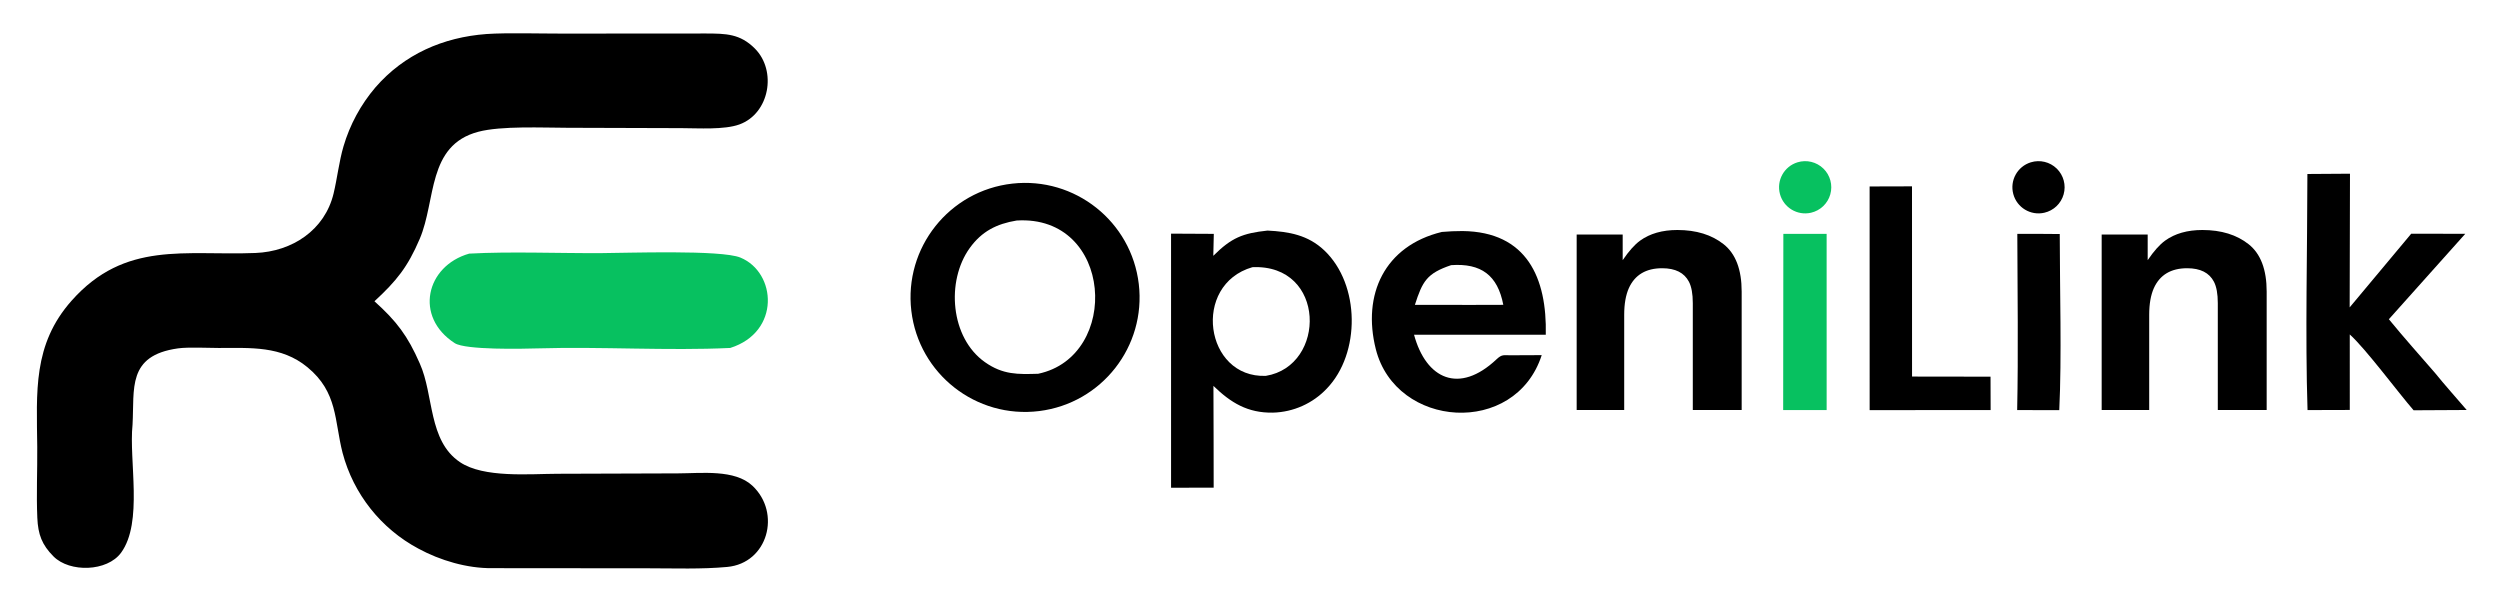
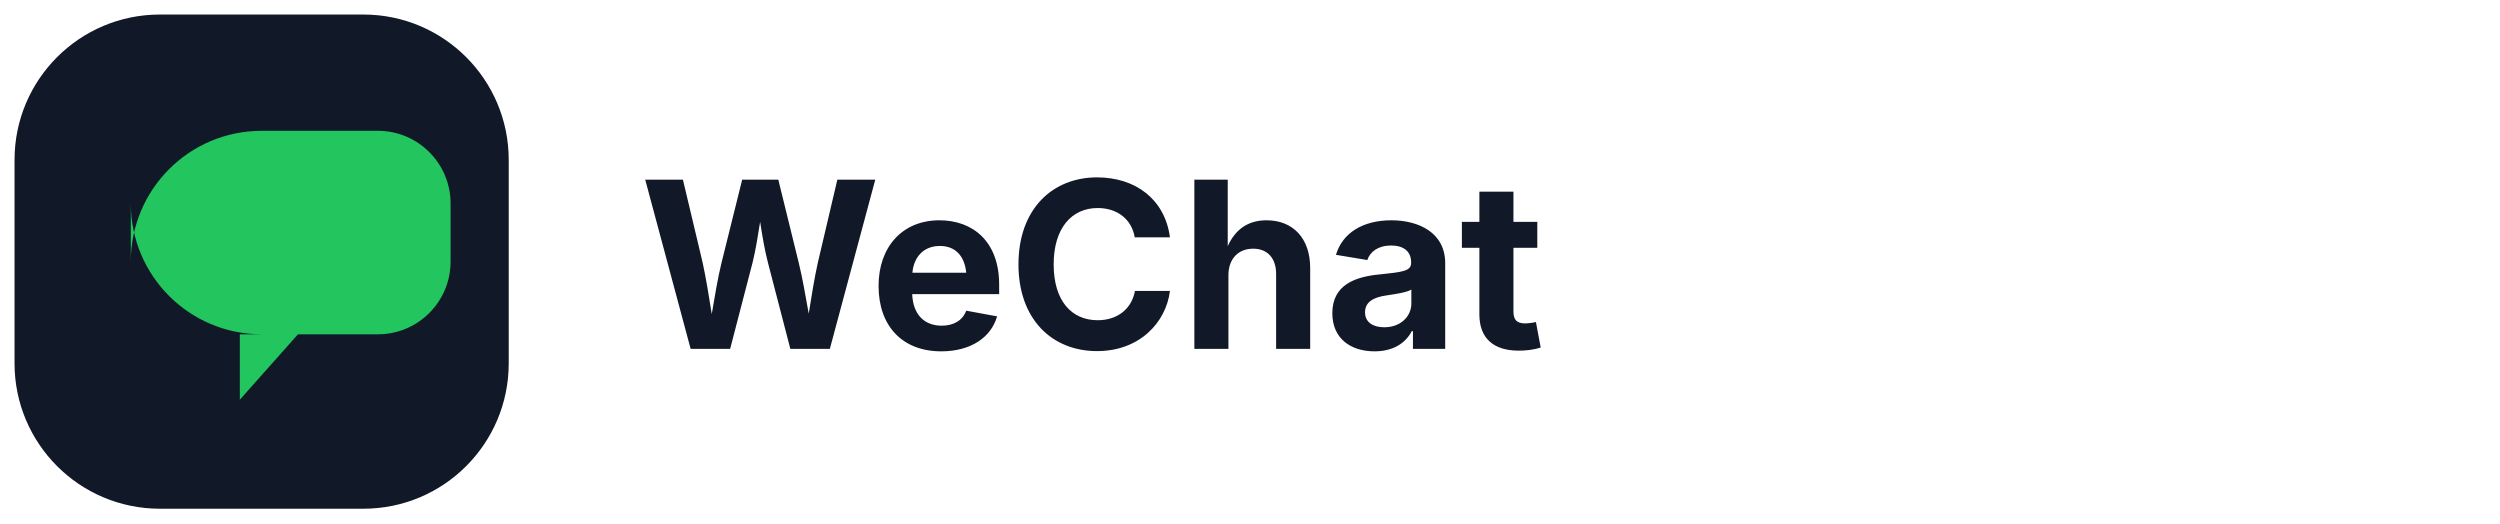
- <svg xmlns="http://www.w3.org/2000/svg" version="1.1" viewBox="273 391 1500 364">
-   <path fill="#000" d="M 564.906 411.414 C 577.26 410.577 597.331 411.184 610.434 411.159 L 696.621 411.098 C 708.463 411.161 717.008 411.169 725.936 420.141 C 739.262 433.535 734.706 459.09 716.659 465.659 C 707.572 468.966 692.093 467.918 681.946 467.884 L 613.459 467.67 C 598.659 467.644 573.774 466.429 560.017 470.054 C 529.142 478.187 534.762 511.137 524.813 534.37 C 517.562 551.306 510.956 559.467 497.672 571.761 C 511.009 583.79 517.608 592.473 524.861 609.074 C 533.42 628.073 529.801 655.341 548.962 668.276 C 563.207 677.892 590.616 675.321 607.567 675.267 L 679.727 675.027 C 693.907 674.986 713.823 672.489 724.436 682.429 C 741.884 698.769 733.708 728.917 709.309 731.169 C 693.904 732.59 677.702 731.984 662.394 731.975 L 568.311 731.893 C 553.34 732.068 537.116 727.286 524.03 720.165 C 501.567 708.176 485.097 687.39 478.564 662.78 C 473.565 643.37 475.777 626.417 457.475 611.345 C 441.711 598.362 423.342 599.805 404.26 599.787 C 397.831 599.781 385.962 599.161 379.76 600.032 C 349.145 604.333 353.727 624.189 352.526 645.773 C 350.274 667.565 358.97 704.348 345.663 722.606 C 337.311 734.064 314.821 734.595 305.135 724.888 C 298.166 717.903 295.817 711.698 295.391 701.671 C 294.782 687.312 295.461 673.55 295.346 659.24 C 295.032 626.217 292.539 597.748 316.026 571.336 C 348.076 535.293 384.053 544.479 426.299 542.789 C 448.338 541.908 467.86 529.049 473.146 507.125 C 475.32 498.106 476.458 487.771 479.097 478.822 C 482.921 465.825 489.439 453.778 498.226 443.467 C 515.524 423.517 538.886 413.346 564.906 411.414 z" />
-   <path fill="#000" fill-rule="evenodd" d="M 880.408 501.169 C 917.957 496.975 951.847 523.884 956.273 561.407 C 960.698 598.929 933.998 632.984 896.504 637.641 C 858.681 642.338 824.263 615.353 819.798 577.502 C 815.334 539.652 842.531 505.4 880.408 501.169 z M 882.98 523.312 C 940.96 519.737 945.637 604.807 895.918 615.26 C 883.65 615.633 874.771 615.895 863.975 608.295 C 843.23 593.691 840.547 559.697 854.824 539.846 C 862.054 529.793 870.997 525.3 882.98 523.312 z" />
-   <path fill="#000" fill-rule="evenodd" d="M 1033.49 529.348 C 1046.4 529.986 1057.83 531.995 1067.58 541.247 C 1089.18 561.738 1089.36 603.048 1069.1 624.125 C 1060.68 633.056 1049.05 638.259 1036.78 638.581 C 1021.6 638.864 1011.45 632.626 1001.06 622.534 L 1001.16 654.5 L 1001.2 683.581 L 975.639 683.647 L 975.631 531.185 L 1001.28 531.318 L 1000.98 544.489 C 1011.93 533.567 1018.65 530.955 1033.49 529.348 z M 1024.46 551.311 C 1068.71 549.352 1069 610.57 1032.5 616.517 C 995.869 617.951 987.85 561.864 1024.46 551.311 z" />
-   <path fill="#07C160" d="M 554.513 543.174 C 579.237 541.821 607.763 543.01 633.585 542.878 C 648.845 542.8 705.738 540.779 717.259 545.552 C 738.931 554.529 741.421 590.194 711.15 599.773 C 673.676 601.551 633.604 598.903 595.985 600.026 C 586.459 600.31 552.327 601.064 545.845 596.886 C 521.371 581.11 528.562 550.552 554.513 543.174 z" />
-   <path fill="#000" fill-rule="evenodd" d="M 1138.11 530.168 C 1142.24 529.8 1146.38 529.62 1150.53 529.628 C 1189.19 530.062 1201.23 557.831 1200.47 591.837 L 1121.42 591.825 C 1128.65 618.497 1148.5 627.71 1170.89 606.601 C 1174.31 603.383 1175.2 604.237 1179.46 604.163 L 1198.03 604.08 C 1182.13 653.208 1110.5 648.108 1098.49 600.507 C 1090.21 567.72 1103.72 538.521 1138.11 530.168 z M 1143.69 550.088 C 1161.67 548.836 1171.57 556.123 1174.98 573.897 L 1156.25 573.947 L 1121.94 573.911 C 1126.48 559.783 1129.08 555.016 1143.69 550.088 z" />
-   <path fill="#000" d="M 1657.44 495.395 L 1682.99 495.224 L 1682.8 575.429 L 1719.72 531.241 L 1752.17 531.274 L 1706.32 582.546 C 1715.1 593.272 1724.86 604.219 1733.99 614.739 C 1739.85 621.997 1746.89 629.839 1753.02 636.996 L 1721.16 637.168 C 1711.91 626.526 1692.52 600.354 1682.86 591.661 L 1682.87 636.973 L 1657.52 637.044 C 1656.08 592.504 1657.41 540.452 1657.44 495.395 z" />
-   <path fill="#000" d="M 1585.31 551.94 Q 1570.75 551.94 1565.33 563.84 Q 1562.52 570.13 1562.52 579.9 L 1562.52 637.0 L 1534.0 637.0 L 1534.0 531.71 L 1561.61 531.71 L 1561.61 547.1 Q 1567.13 538.97 1572.05 535.39 Q 1580.89 529.0 1594.44 529.0 Q 1611.41 529.0 1622.21 537.56 Q 1633.0 546.13 1633.0 565.97 L 1633.0 637.0 L 1603.68 637.0 L 1603.68 572.84 Q 1603.68 564.52 1601.37 560.06 Q 1597.16 551.94 1585.31 551.94 Z" />
-   <path fill="#000" d="M 1270.31 551.94 Q 1255.75 551.94 1250.33 563.84 Q 1247.52 570.13 1247.52 579.9 L 1247.52 637.0 L 1219.0 637.0 L 1219.0 531.71 L 1246.61 531.71 L 1246.61 547.1 Q 1252.13 538.97 1257.05 535.39 Q 1265.89 529.0 1279.44 529.0 Q 1296.41 529.0 1307.21 537.56 Q 1318.0 546.13 1318.0 565.97 L 1318.0 637.0 L 1288.68 637.0 L 1288.68 572.84 Q 1288.68 564.52 1286.37 560.06 Q 1282.16 551.94 1270.31 551.94 Z" />
-   <path fill="#000" d="M 1394.77 502.876 L 1420.2 502.807 L 1420.23 616.936 L 1467.32 617.004 L 1467.38 637.047 L 1394.79 637.068 L 1394.77 502.876 z" />
-   <path fill="#07C160" d="M 1343.01 531.338 L 1368.98 531.338 L 1368.99 637.021 L 1342.9 637.036 L 1343.01 531.338 z" />
-   <path fill="#07C160" d="M 1351.48 488.394 C 1356.96 486.701 1362.93 488.141 1367.04 492.149 C 1371.15 496.156 1372.74 502.089 1371.18 507.613 C 1369.63 513.137 1365.17 517.369 1359.58 518.642 C 1351.37 520.51 1343.15 515.552 1340.97 507.416 C 1338.79 499.281 1343.43 490.879 1351.48 488.394 z" />
-   <path fill="#000" d="M 1483.39 531.338 C 1491.76 531.222 1500.46 531.38 1508.85 531.414 C 1508.86 564.021 1510.1 605.239 1508.56 637.086 L 1483.3 637.044 C 1484.03 602.521 1483.48 566.016 1483.39 531.338 z" />
-   <path fill="#000" d="M 1491.48 488.394 C 1496.96 486.701 1502.93 488.141 1507.04 492.149 C 1511.15 496.156 1512.74 502.089 1511.18 507.613 C 1509.63 513.137 1505.17 517.369 1499.58 518.642 C 1491.37 520.51 1483.15 515.552 1480.97 507.416 C 1478.79 499.281 1483.43 490.879 1491.48 488.394 z" />
+ <svg xmlns="http://www.w3.org/2000/svg" width="172" height="36" viewBox="0 0 172 36" fill="none">
+   <rect x="1" y="1" width="34" height="34" rx="10" fill="#111827" />
+   <path d="M9 18C9 13.029 13.029 9 18 9H26C28.761 9 31 11.239 31 14V18C31 20.761 28.761 23 26 23H20.5L16.5 27.5V23H18C13.029 23 9 18.971 9 14V18Z" fill="#22C55E" />
+   <text x="44" y="24" font-family="Inter, Arial, sans-serif" font-size="16" font-weight="700" fill="#111827">WeChat</text>
</svg>
